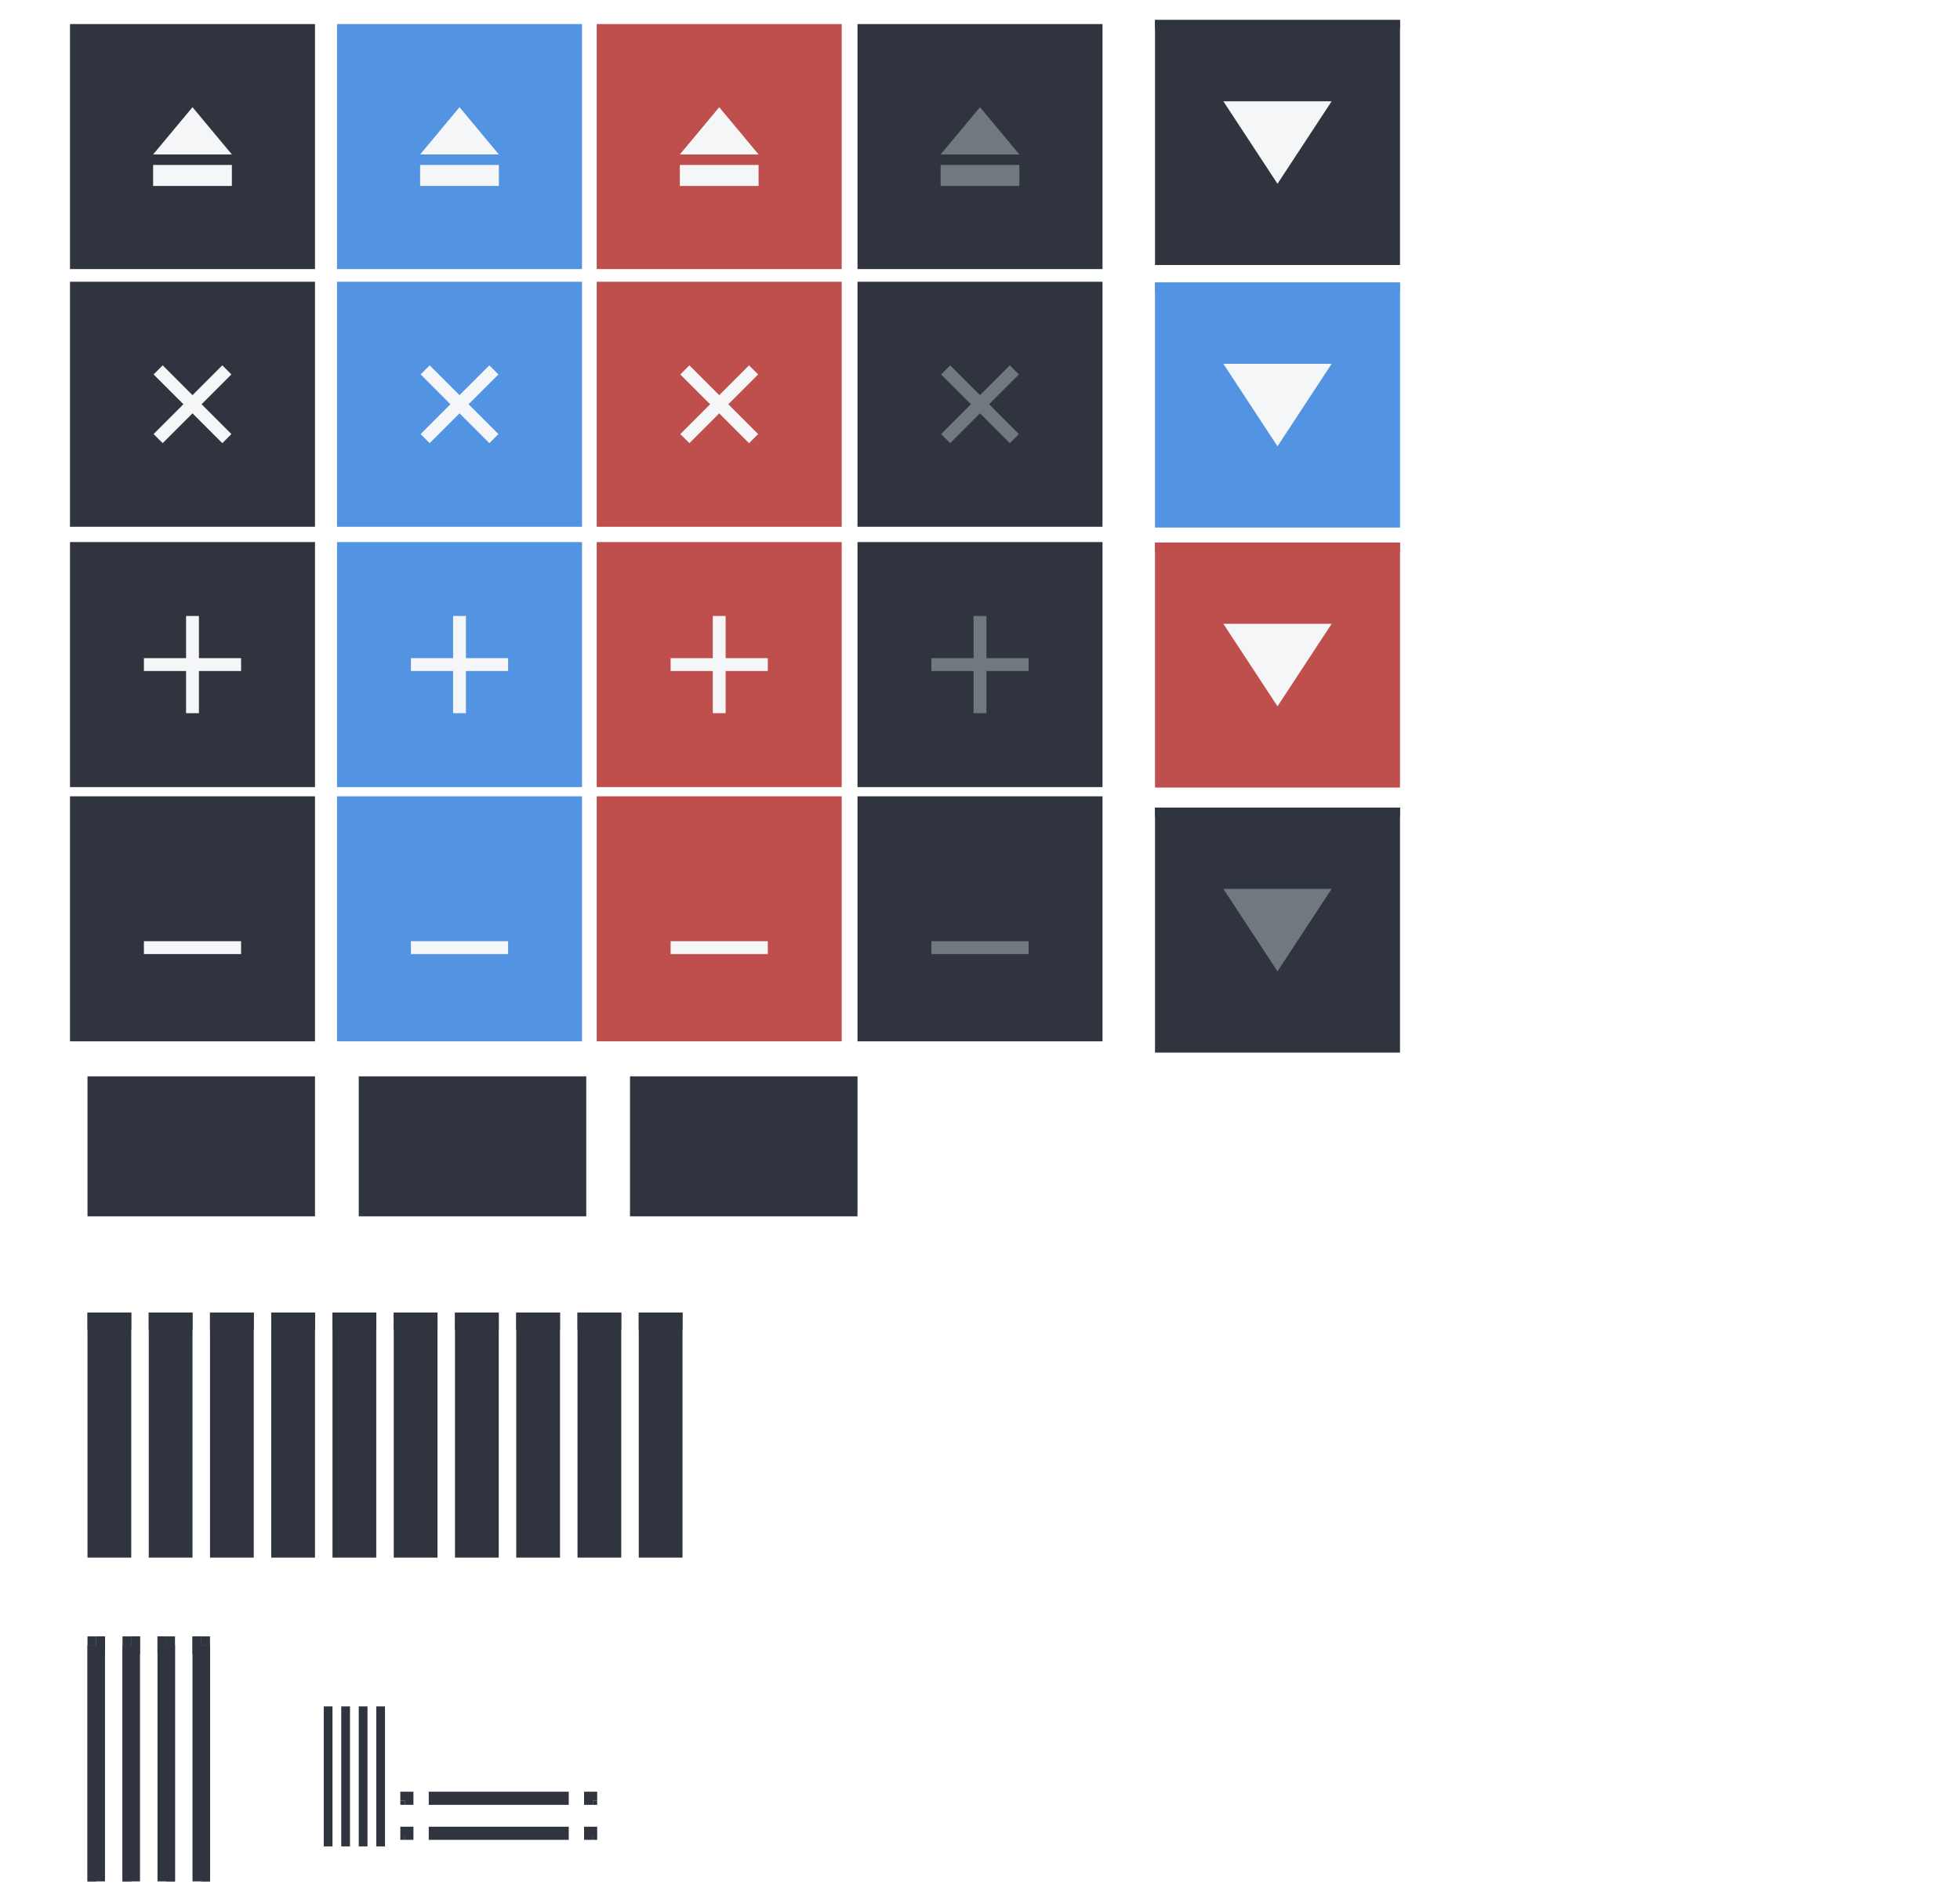
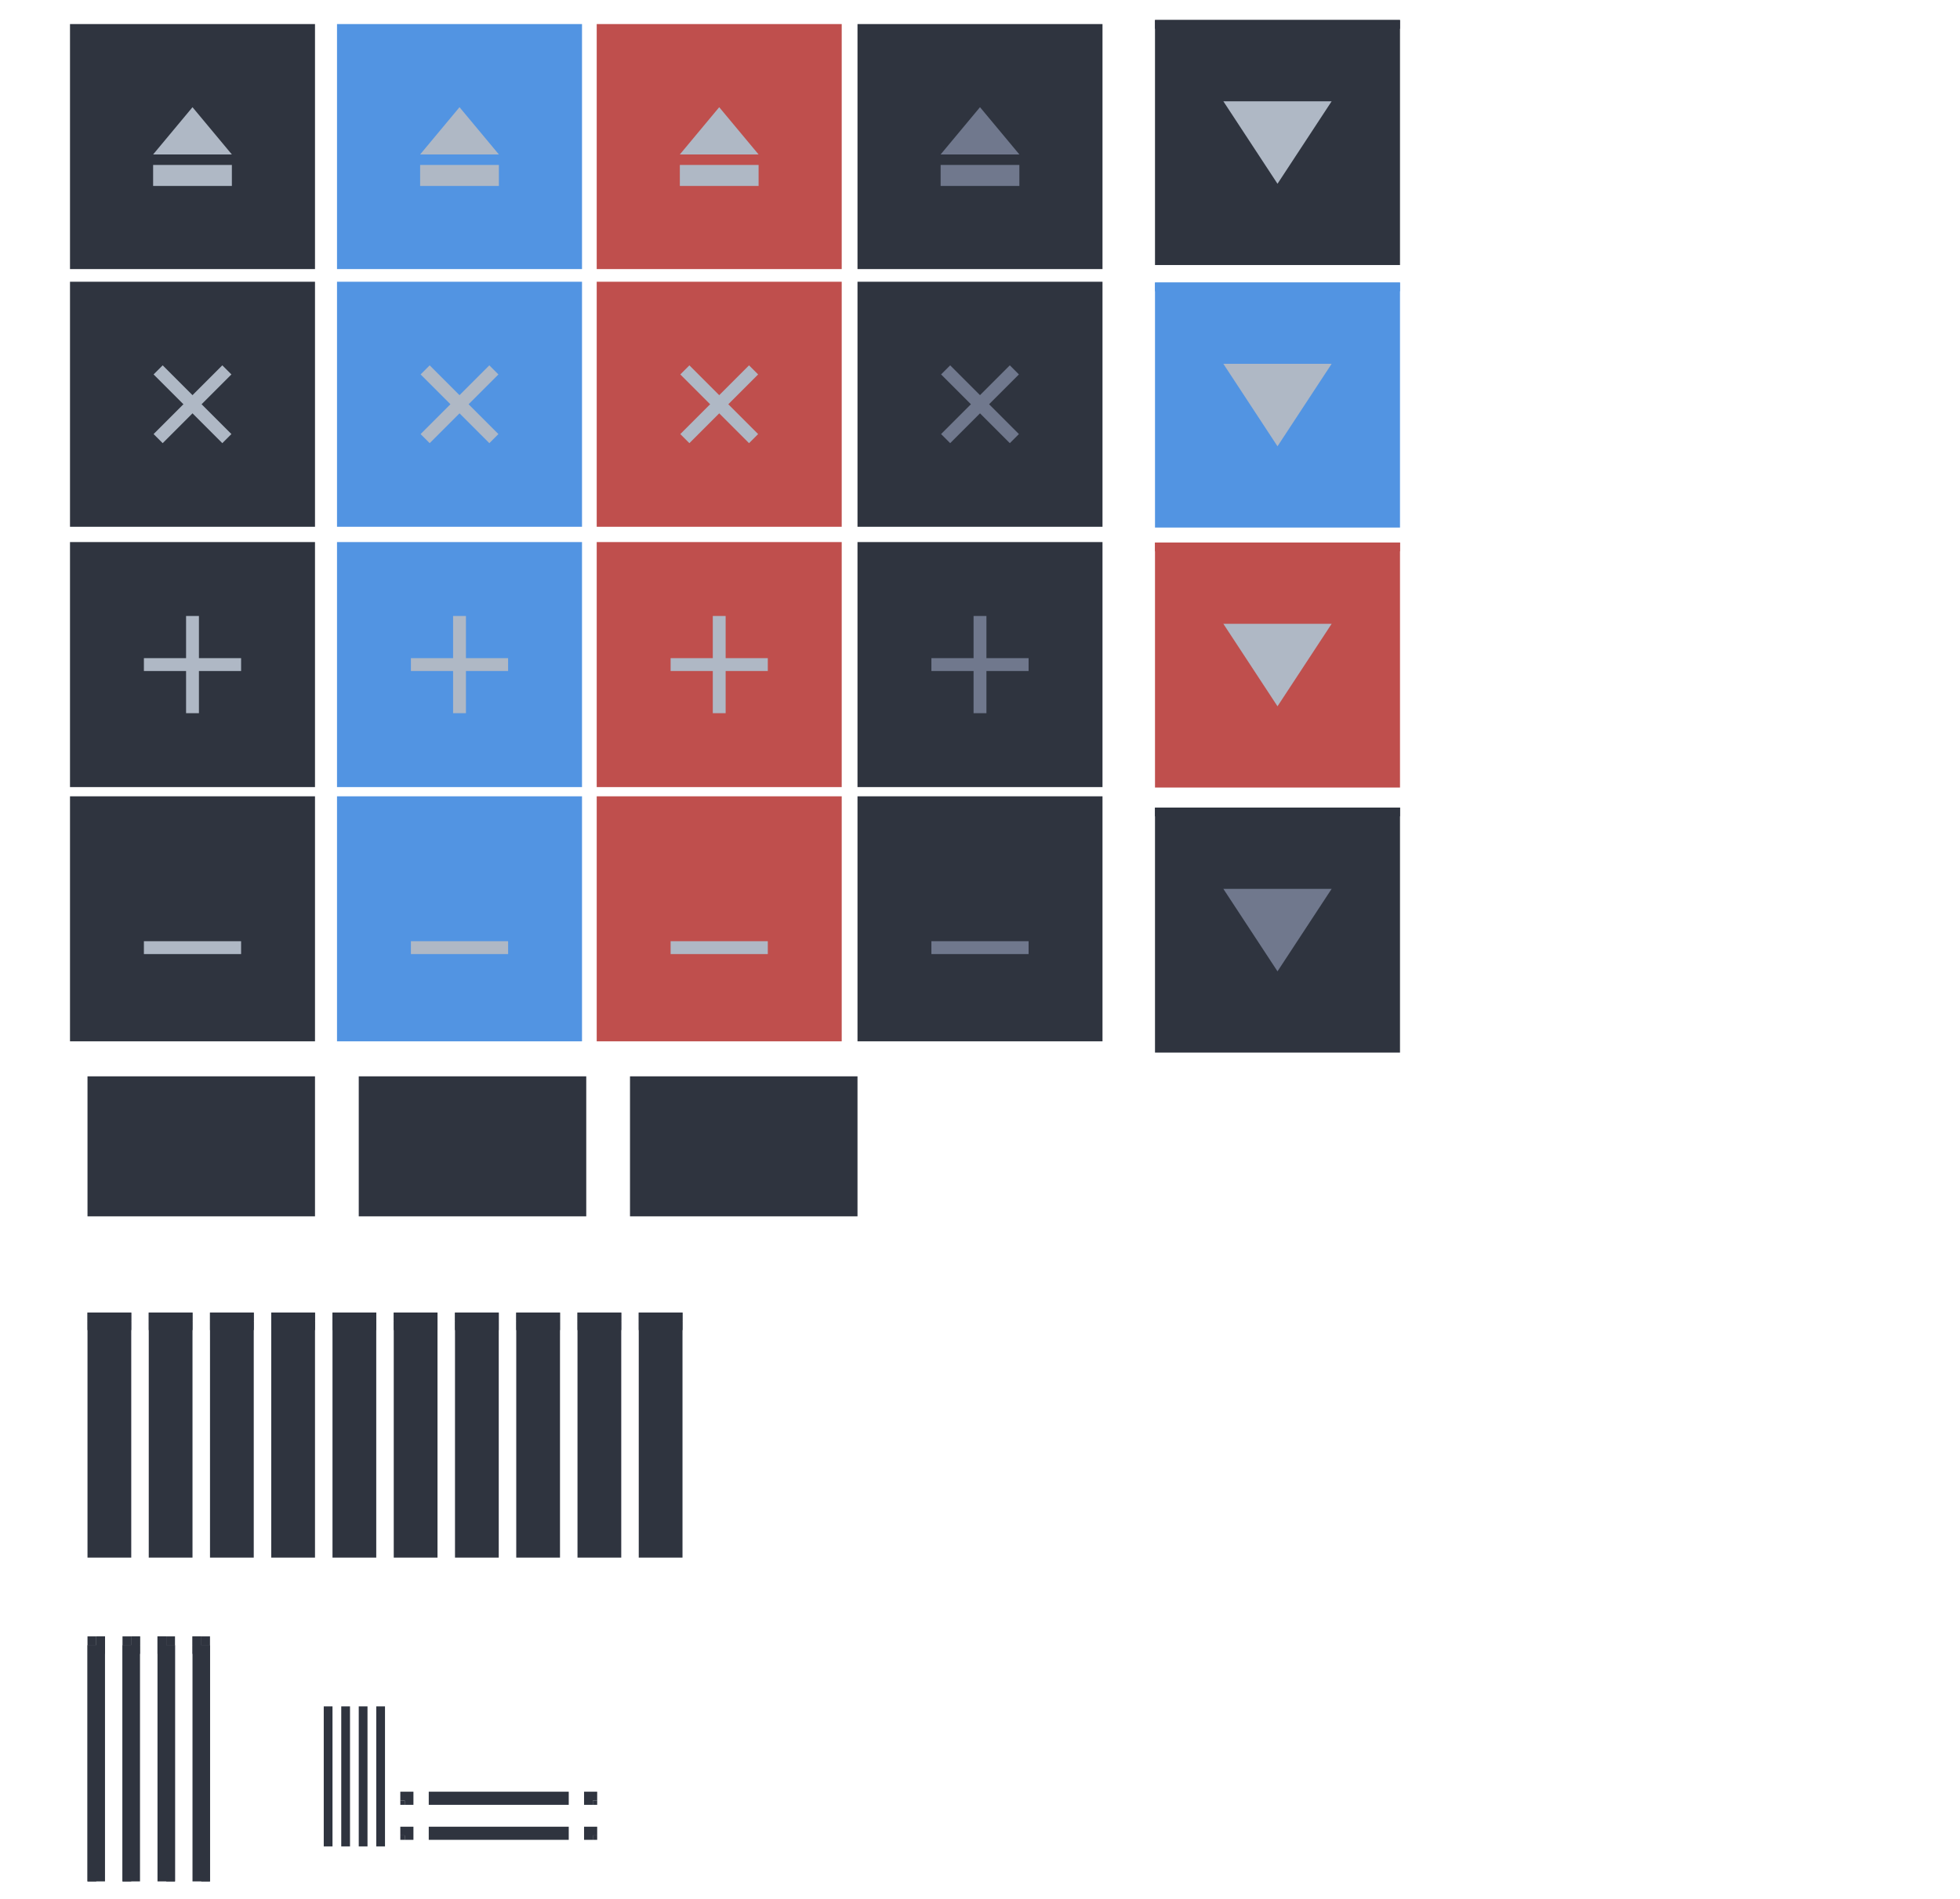
<svg xmlns="http://www.w3.org/2000/svg" xmlns:ns1="http://www.openswatchbook.org/uri/2009/osb" xmlns:xlink="http://www.w3.org/1999/xlink" width="224" height="217" viewBox="0 0 224 217" id="svg2" version="1.1">
  <defs id="defs4">
    <linearGradient id="selected_bg_color" ns1:paint="solid">
      <stop style="stop-color:#5294e2;stop-opacity:1;" offset="0" id="stop4421" />
    </linearGradient>
    <linearGradient id="selected_fg_color" ns1:paint="solid">
      <stop style="stop-color:#ffffffgit;stop-opacity:1;" offset="0" id="stop4416" />
    </linearGradient>
  </defs>
  <g id="layer1" transform="translate(5,-547.3622)">
    <rect style="opacity:1;fill:#2f343f;fill-opacity:1;stroke:none;stroke-width:1;stroke-linecap:butt;stroke-linejoin:round;stroke-miterlimit:4;stroke-dasharray:none;stroke-dashoffset:0;stroke-opacity:1" id="menu-active" width="26" height="16" x="5" y="670.362" />
    <g id="title-1-active" style="opacity:1" transform="matrix(0.1785714,0,0,1,4.107143,140)">
      <rect y="557.362" x="5" height="28" width="28" id="rect5535" style="opacity:1;fill:#2f343f;fill-opacity:1;stroke:none;stroke-width:1;stroke-linecap:butt;stroke-linejoin:round;stroke-miterlimit:4;stroke-dasharray:none;stroke-dashoffset:0;stroke-opacity:1" />
      <rect y="558.362" x="5" height="1" width="28" id="rect5537" style="opacity:1;fill:#2f343f;fill-opacity:1;stroke:none;stroke-width:1;stroke-linecap:butt;stroke-linejoin:round;stroke-miterlimit:4;stroke-dasharray:none;stroke-dashoffset:0;stroke-opacity:1" />
      <rect y="557.362" x="5" height="1" width="28" id="rect5539" style="opacity:1;fill:#2f343f;fill-opacity:1;stroke:none;stroke-width:1;stroke-linecap:butt;stroke-linejoin:round;stroke-miterlimit:4;stroke-dasharray:none;stroke-dashoffset:0;stroke-opacity:1" />
    </g>
    <use x="0" y="0" xlink:href="#menu-active" id="menu-inactive" transform="translate(62,-2.26e-5)" width="100%" height="100%" />
    <use x="0" y="0" xlink:href="#menu-active" id="menu-pressed" transform="translate(31,-2.26e-5)" width="100%" height="100%" />
    <use x="0" y="0" xlink:href="#title-1-active" id="title-2-active" transform="translate(7,-2.5999999e-6)" width="100%" height="100%" />
    <use x="0" y="0" xlink:href="#title-1-active" id="title-3-active" transform="translate(14,-2.5999999e-6)" width="100%" height="100%" />
    <use x="0" y="0" xlink:href="#title-1-active" id="title-4-active" transform="translate(21,-2.5999999e-6)" width="100%" height="100%" />
    <use x="0" y="0" xlink:href="#title-1-active" id="title-5-active" transform="translate(28,-2.5999999e-6)" width="100%" height="100%" />
    <use x="0" y="0" xlink:href="#title-1-active" id="title-1-inactive" transform="translate(35,-2.5999999e-6)" width="100%" height="100%" />
    <use x="0" y="0" xlink:href="#title-1-active" id="title-2-inactive" transform="translate(42,-2.5999999e-6)" width="100%" height="100%" />
    <use x="0" y="0" xlink:href="#title-1-active" id="title-3-inactive" transform="translate(49,-2.5999999e-6)" width="100%" height="100%" />
    <use x="0" y="0" xlink:href="#title-1-active" id="title-4-inactive" transform="translate(56,-2.5999999e-6)" width="100%" height="100%" />
    <use x="0" y="0" xlink:href="#title-1-active" id="title-5-inactive" transform="translate(63,-2.5999999e-6)" width="100%" height="100%" />
    <rect style="opacity:1;fill:#2f343f;fill-opacity:1;stroke:none;stroke-width:1;stroke-linecap:butt;stroke-linejoin:round;stroke-miterlimit:4;stroke-dasharray:none;stroke-dashoffset:0;stroke-opacity:1" id="right-active" width="1" height="16" x="-37" y="742.362" transform="scale(-1,1)" />
    <rect style="opacity:1;fill:#2f343f;fill-opacity:1;stroke:none;stroke-width:1;stroke-linecap:butt;stroke-linejoin:round;stroke-miterlimit:4;stroke-dasharray:none;stroke-dashoffset:0;stroke-opacity:1" id="right-inactive" width="1" height="16" x="-39" y="742.362" transform="scale(-1,1)" />
    <rect style="opacity:1;fill:#2f343f;fill-opacity:1;stroke:none;stroke-width:1;stroke-linecap:butt;stroke-linejoin:round;stroke-miterlimit:4;stroke-dasharray:none;stroke-dashoffset:0;stroke-opacity:1" id="bottom-inactive" width="1.5" height="16" x="-757.612" y="-60" transform="matrix(0,-1,-1,0,0,0)" />
    <rect style="opacity:1;fill:#2f343f;fill-opacity:1;stroke:none;stroke-width:1;stroke-linecap:butt;stroke-linejoin:round;stroke-miterlimit:4;stroke-dasharray:none;stroke-dashoffset:0;stroke-opacity:1" id="left-active" width="1" height="16" x="-33" y="742.362" transform="scale(-1,1)" />
    <rect style="opacity:1;fill:#2f343f;fill-opacity:1;stroke:none;stroke-width:1;stroke-linecap:butt;stroke-linejoin:round;stroke-miterlimit:4;stroke-dasharray:none;stroke-dashoffset:0;stroke-opacity:1" id="left-inactive" width="1" height="16" x="-35" y="742.362" transform="scale(-1,1)" />
    <rect style="opacity:1;fill:#2f343f;fill-opacity:1;stroke:none;stroke-width:1;stroke-linecap:butt;stroke-linejoin:round;stroke-miterlimit:4;stroke-dasharray:none;stroke-dashoffset:0;stroke-opacity:1" id="bottom-active" width="1.5" height="16" x="-753.612" y="-60" transform="matrix(0,-1,-1,0,0,0)" />
    <g id="shade-active" transform="translate(2,-3.249994)">
      <rect y="553.362" x="1" height="28" width="28" id="rect4138-7-75-8-1-68-6" style="opacity:1;fill:#2f343f;fill-opacity:1;stroke:none;stroke-width:1;stroke-linecap:butt;stroke-linejoin:round;stroke-miterlimit:4;stroke-dasharray:none;stroke-dashoffset:0;stroke-opacity:1" />
      <g transform="translate(-125,-90)" id="g4462">
        <g id="g4466" transform="translate(0,-1.699984)">
-           <rect style="opacity:1;fill:#f5f6f7;fill-opacity:1;stroke:none;stroke-width:1;stroke-linecap:butt;stroke-linejoin:round;stroke-miterlimit:4;stroke-dasharray:none;stroke-dashoffset:0;stroke-opacity:1" id="rect5123-1-7-5-6" width="2.4" height="9" x="661.162" y="-144.5" transform="matrix(0,1,-1,0,0,0)" />
-           <path id="rect5190-8-2" d="m 140,654.562 4.5,5.4 -9,0 z" style="opacity:1;fill:#f5f6f7;fill-opacity:1;stroke:none;stroke-width:1;stroke-linecap:butt;stroke-linejoin:round;stroke-miterlimit:4;stroke-dasharray:none;stroke-dashoffset:0;stroke-opacity:1" />
+           <rect style="opacity:1;fill:#afb8c5;fill-opacity:1;stroke:none;stroke-width:1;stroke-linecap:butt;stroke-linejoin:round;stroke-miterlimit:4;stroke-dasharray:none;stroke-dashoffset:0;stroke-opacity:1" id="rect5123-1-7-5-6" width="2.4" height="9" x="661.162" y="-144.5" transform="matrix(0,1,-1,0,0,0)" />
+           <path id="rect5190-8-2" d="m 140,654.562 4.5,5.4 -9,0 z" style="opacity:1;fill:#afb8c5;fill-opacity:1;stroke:none;stroke-width:1;stroke-linecap:butt;stroke-linejoin:round;stroke-miterlimit:4;stroke-dasharray:none;stroke-dashoffset:0;stroke-opacity:1" />
        </g>
      </g>
    </g>
    <g id="shade-prelight" transform="translate(3.01559,-3.249994)">
      <rect y="553.362" x="30.5" height="28" width="28" id="rect4138-7-75-8-1-68-6-2" style="opacity:1;fill:#5294e2;fill-opacity:1;stroke:none;stroke-width:1;stroke-linecap:butt;stroke-linejoin:round;stroke-miterlimit:4;stroke-dasharray:none;stroke-dashoffset:0;stroke-opacity:1" />
      <g transform="translate(-120.5,-144.9999)" id="g4743-5-92-7-7">
        <circle style="fill:#5294e2;fill-opacity:1;stroke:none;stroke-opacity:1" id="path4692-5-6-5-0" cx="165" cy="712.362" r="8" />
        <g id="g4724-4-6-3-9" />
      </g>
      <g transform="translate(-95.5,-90)" id="g4462-6">
        <g id="g4466-0" transform="translate(0,-1.699984)">
-           <rect style="opacity:1;fill:#f5f6f7;fill-opacity:1;stroke:none;stroke-width:1;stroke-linecap:butt;stroke-linejoin:round;stroke-miterlimit:4;stroke-dasharray:none;stroke-dashoffset:0;stroke-opacity:1" id="rect5123-1-7-5-6-6" width="2.4" height="9" x="661.162" y="-144.5" transform="matrix(0,1,-1,0,0,0)" />
-           <path id="rect5190-8-2-2" d="m 140,654.562 4.5,5.4 -9,0 z" style="opacity:1;fill:#f5f6f7;fill-opacity:1;stroke:none;stroke-width:1;stroke-linecap:butt;stroke-linejoin:round;stroke-miterlimit:4;stroke-dasharray:none;stroke-dashoffset:0;stroke-opacity:1" />
+           <rect style="opacity:1;fill:#afb8c5;fill-opacity:1;stroke:none;stroke-width:1;stroke-linecap:butt;stroke-linejoin:round;stroke-miterlimit:4;stroke-dasharray:none;stroke-dashoffset:0;stroke-opacity:1" id="rect5123-1-7-5-6-6" width="2.4" height="9" x="661.162" y="-144.5" transform="matrix(0,1,-1,0,0,0)" />
+           <path id="rect5190-8-2-2" d="m 140,654.562 4.5,5.4 -9,0 z" style="opacity:1;fill:#afb8c5;fill-opacity:1;stroke:none;stroke-width:1;stroke-linecap:butt;stroke-linejoin:round;stroke-miterlimit:4;stroke-dasharray:none;stroke-dashoffset:0;stroke-opacity:1" />
        </g>
      </g>
    </g>
    <g id="shade-pressed" transform="translate(2.1961,-3.249994)">
      <rect y="553.362" x="61" height="28" width="28" id="rect4138-7-75-8-1-68-6-2-8" style="opacity:1;fill:#bf4f4d;fill-opacity:1;stroke:none;stroke-width:1;stroke-linecap:butt;stroke-linejoin:round;stroke-miterlimit:4;stroke-dasharray:none;stroke-dashoffset:0;stroke-opacity:1" />
      <g transform="translate(-90,-144.9999)" id="g4743-5-92-7-7-7">
        <circle style="fill:#bf4f4d;fill-opacity:1;stroke:none;stroke-opacity:1" id="path4692-5-6-5-0-9" cx="165" cy="712.362" r="8" />
        <g id="g4724-4-6-3-9-2" />
      </g>
      <g transform="translate(-65,-90)" id="g4462-6-2">
        <g id="g4466-0-3" transform="translate(0,-1.699984)">
-           <rect style="opacity:1;fill:#f5f6f7;fill-opacity:1;stroke:none;stroke-width:1;stroke-linecap:butt;stroke-linejoin:round;stroke-miterlimit:4;stroke-dasharray:none;stroke-dashoffset:0;stroke-opacity:1" id="rect5123-1-7-5-6-6-7" width="2.4" height="9" x="661.162" y="-144.5" transform="matrix(0,1,-1,0,0,0)" />
-           <path id="rect5190-8-2-2-5" d="m 140,654.562 4.5,5.4 -9,0 z" style="opacity:1;fill:#f5f6f7;fill-opacity:1;stroke:none;stroke-width:1;stroke-linecap:butt;stroke-linejoin:round;stroke-miterlimit:4;stroke-dasharray:none;stroke-dashoffset:0;stroke-opacity:1" />
+           <rect style="opacity:1;fill:#afb8c5;fill-opacity:1;stroke:none;stroke-width:1;stroke-linecap:butt;stroke-linejoin:round;stroke-miterlimit:4;stroke-dasharray:none;stroke-dashoffset:0;stroke-opacity:1" id="rect5123-1-7-5-6-6-7" width="2.4" height="9" x="661.162" y="-144.5" transform="matrix(0,1,-1,0,0,0)" />
+           <path id="rect5190-8-2-2-5" d="m 140,654.562 4.5,5.4 -9,0 z" style="opacity:1;fill:#afb8c5;fill-opacity:1;stroke:none;stroke-width:1;stroke-linecap:butt;stroke-linejoin:round;stroke-miterlimit:4;stroke-dasharray:none;stroke-dashoffset:0;stroke-opacity:1" />
        </g>
      </g>
    </g>
    <g id="shade-inactive" transform="translate(1.49998,-3.249994)">
      <rect y="553.362" x="91.5" height="28" width="28" id="rect4138-7-75-8-1-68-6-8" style="opacity:1;fill:#2f343f;fill-opacity:1;stroke:none;stroke-width:1;stroke-linecap:butt;stroke-linejoin:round;stroke-miterlimit:4;stroke-dasharray:none;stroke-dashoffset:0;stroke-opacity:1" />
      <g transform="translate(-59.49999,-144.9999)" id="g4743-5-92-7-9">
        <circle style="fill:#2f343f;fill-opacity:1" id="path4692-5-6-5-7" cx="165" cy="712.362" r="8" />
        <g id="g4724-4-6-3-3" />
      </g>
      <g transform="translate(-34.49999,-90)" id="g4462-1">
        <g id="g4466-2" transform="translate(0,-1.699984)">
-           <rect style="opacity:1;fill:#707a7e;fill-opacity:1;stroke:none;stroke-width:1;stroke-linecap:butt;stroke-linejoin:round;stroke-miterlimit:4;stroke-dasharray:none;stroke-dashoffset:0;stroke-opacity:1" id="rect5123-1-7-5-6-9" width="2.4" height="9" x="661.162" y="-144.5" transform="matrix(0,1,-1,0,0,0)" />
-           <path id="rect5190-8-2-3" d="m 140,654.562 4.5,5.4 -9,0 z" style="opacity:1;fill:#707a7e;fill-opacity:1;stroke:none;stroke-width:1;stroke-linecap:butt;stroke-linejoin:round;stroke-miterlimit:4;stroke-dasharray:none;stroke-dashoffset:0;stroke-opacity:1" />
+           <rect style="opacity:1;fill:#70788d;fill-opacity:1;stroke:none;stroke-width:1;stroke-linecap:butt;stroke-linejoin:round;stroke-miterlimit:4;stroke-dasharray:none;stroke-dashoffset:0;stroke-opacity:1" id="rect5123-1-7-5-6-9" width="2.4" height="9" x="661.162" y="-144.5" transform="matrix(0,1,-1,0,0,0)" />
+           <path id="rect5190-8-2-3" d="m 140,654.562 4.5,5.4 -9,0 z" style="opacity:1;fill:#70788d;fill-opacity:1;stroke:none;stroke-width:1;stroke-linecap:butt;stroke-linejoin:round;stroke-miterlimit:4;stroke-dasharray:none;stroke-dashoffset:0;stroke-opacity:1" />
        </g>
      </g>
    </g>
    <g id="close-active" transform="translate(-131.0394,-59.72159)">
-       <g style="fill:#f5f6f7;fill-opacity:1" id="close-active-3" transform="translate(134.0394,54.91814)">
+       <g style="fill:#afb8c5;fill-opacity:1" id="close-active-3" transform="translate(134.0394,54.91814)">
        <rect style="opacity:1;fill:#2f343f;fill-opacity:1;stroke:none;stroke-width:1;stroke-linecap:butt;stroke-linejoin:round;stroke-miterlimit:4;stroke-dasharray:none;stroke-dashoffset:0;stroke-opacity:1" id="rect4138-7-75-8-94-6" width="28" height="28" x="2.5097657e-07" y="584.362" />
      </g>
      <g transform="translate(-21.96059,0.9180937)" id="g5201">
-         <rect style="fill:#f5f6f7;fill-opacity:1;stroke:none" id="rect5181" width="11.108" height="1.469" x="575.944" y="340.347" transform="matrix(0.7071068,0.7071068,-0.7071068,0.7071068,0,0)" />
-         <rect style="fill:#f5f6f7;fill-opacity:1;stroke:none" id="rect5181-5" width="11.108" height="1.469" x="335.528" y="-582.232" transform="matrix(-0.7071068,0.7071068,-0.7071068,-0.7071068,0,0)" />
+         <rect style="fill:#afb8c5;fill-opacity:1;stroke:none" id="rect5181" width="11.108" height="1.469" x="575.944" y="340.347" transform="matrix(0.7071068,0.7071068,-0.7071068,0.7071068,0,0)" />
+         <rect style="fill:#afb8c5;fill-opacity:1;stroke:none" id="rect5181-5" width="11.108" height="1.469" x="335.528" y="-582.232" transform="matrix(-0.7071068,0.7071068,-0.7071068,-0.7071068,0,0)" />
      </g>
    </g>
    <g id="maximize-active" transform="translate(-161.0394,-29.97201)">
      <rect style="opacity:1;fill:#2f343f;fill-opacity:1;stroke:none;stroke-width:1;stroke-linecap:butt;stroke-linejoin:round;stroke-miterlimit:4;stroke-dasharray:none;stroke-dashoffset:0;stroke-opacity:1" id="rect4138-7-75-8-94-6-2" width="28" height="28" x="164.039" y="639.28" />
-       <rect transform="matrix(0,1,-1,0,0,0)" y="-178.774" x="647.726" height="1.469" width="11.108" id="rect5181-7" style="fill:#f5f6f7;fill-opacity:1;stroke:none" />
-       <rect transform="scale(-1,-1)" y="-654.015" x="-183.593" height="1.469" width="11.108" id="rect5181-5-9" style="fill:#f5f6f7;fill-opacity:1;stroke:none" />
+       <rect transform="matrix(0,1,-1,0,0,0)" y="-178.774" x="647.726" height="1.469" width="11.108" id="rect5181-7" style="fill:#afb8c5;fill-opacity:1;stroke:none" />
+       <rect transform="scale(-1,-1)" y="-654.015" x="-183.593" height="1.469" width="11.108" id="rect5181-5-9" style="fill:#afb8c5;fill-opacity:1;stroke:none" />
    </g>
    <g id="hide-active" transform="translate(-189.9606,-0.9180836)">
-       <g style="fill:#f5f6f7;fill-opacity:1" id="close-active-3-7" transform="translate(192.9606,54.91812)">
+       <g style="fill:#afb8c5;fill-opacity:1" id="close-active-3-7" transform="translate(192.9606,54.91812)">
        <rect style="opacity:1;fill:#2f343f;fill-opacity:1;stroke:none;stroke-width:1;stroke-linecap:butt;stroke-linejoin:round;stroke-miterlimit:4;stroke-dasharray:none;stroke-dashoffset:0;stroke-opacity:1" id="rect4138-7-75-8-94-6-0" width="28" height="28" x="2.5097657e-07" y="584.362" />
      </g>
-       <rect transform="scale(-1,-1)" y="-657.308" x="-212.514" height="1.469" width="11.108" id="rect5181-5-0" style="fill:#f5f6f7;fill-opacity:1;stroke:none" />
+       <rect transform="scale(-1,-1)" y="-657.308" x="-212.514" height="1.469" width="11.108" id="rect5181-5-0" style="fill:#afb8c5;fill-opacity:1;stroke:none" />
    </g>
    <g id="close-prelight" transform="translate(-100.5238,-59.72159)">
-       <g style="fill:#f5f6f7;fill-opacity:1" id="close-pressed-3-3" transform="translate(134.0394,54.91814)">
+       <g style="fill:#afb8c5;fill-opacity:1" id="close-pressed-3-3" transform="translate(134.0394,54.91814)">
        <rect style="opacity:1;fill:#5294e2;fill-opacity:1;stroke:none;stroke-width:1;stroke-linecap:butt;stroke-linejoin:round;stroke-miterlimit:4;stroke-dasharray:none;stroke-dashoffset:0;stroke-opacity:1" id="rect4138-7-75-8-94-6-7" width="28" height="28" x="2.5097657e-07" y="584.362" />
      </g>
      <g transform="translate(-21.96059,0.9180937)" id="g5201-5">
-         <rect style="fill:#f5f6f7;fill-opacity:1;stroke:none" id="rect5181-9" width="11.108" height="1.469" x="575.944" y="340.347" transform="matrix(0.7071068,0.7071068,-0.7071068,0.7071068,0,0)" />
-         <rect style="fill:#f5f6f7;fill-opacity:1;stroke:none" id="rect5181-5-2" width="11.108" height="1.469" x="335.528" y="-582.232" transform="matrix(-0.7071068,0.7071068,-0.7071068,-0.7071068,0,0)" />
+         <rect style="fill:#afb8c5;fill-opacity:1;stroke:none" id="rect5181-9" width="11.108" height="1.469" x="575.944" y="340.347" transform="matrix(0.7071068,0.7071068,-0.7071068,0.7071068,0,0)" />
+         <rect style="fill:#afb8c5;fill-opacity:1;stroke:none" id="rect5181-5-2" width="11.108" height="1.469" x="335.528" y="-582.232" transform="matrix(-0.7071068,0.7071068,-0.7071068,-0.7071068,0,0)" />
      </g>
    </g>
    <g id="maximize-prelight" transform="translate(-130.5238,-29.97201)">
      <rect style="opacity:1;fill:#5294e2;fill-opacity:1;stroke:none;stroke-width:1;stroke-linecap:butt;stroke-linejoin:round;stroke-miterlimit:4;stroke-dasharray:none;stroke-dashoffset:0;stroke-opacity:1" id="rect4138-7-75-8-94-6-2-8" width="28" height="28" x="164.039" y="639.28" />
-       <rect transform="matrix(0,1,-1,0,0,0)" y="-178.774" x="647.726" height="1.469" width="11.108" id="rect5181-7-9" style="fill:#f5f6f7;fill-opacity:1;stroke:none" />
-       <rect transform="scale(-1,-1)" y="-654.015" x="-183.593" height="1.469" width="11.108" id="rect5181-5-9-7" style="fill:#f5f6f7;fill-opacity:1;stroke:none" />
+       <rect transform="matrix(0,1,-1,0,0,0)" y="-178.774" x="647.726" height="1.469" width="11.108" id="rect5181-7-9" style="fill:#afb8c5;fill-opacity:1;stroke:none" />
+       <rect transform="scale(-1,-1)" y="-654.015" x="-183.593" height="1.469" width="11.108" id="rect5181-5-9-7" style="fill:#afb8c5;fill-opacity:1;stroke:none" />
    </g>
    <g id="hide-prelight" transform="translate(-159.445,-0.9180836)">
-       <g style="fill:#f5f6f7;fill-opacity:1" id="close-pressed-3-7-6" transform="translate(192.9606,54.91812)">
+       <g style="fill:#afb8c5;fill-opacity:1" id="close-pressed-3-7-6" transform="translate(192.9606,54.91812)">
        <rect style="opacity:1;fill:#5294e2;fill-opacity:1;stroke:none;stroke-width:1;stroke-linecap:butt;stroke-linejoin:round;stroke-miterlimit:4;stroke-dasharray:none;stroke-dashoffset:0;stroke-opacity:1" id="rect4138-7-75-8-94-6-0-1" width="28" height="28" x="2.5097657e-07" y="584.362" />
      </g>
-       <rect transform="scale(-1,-1)" y="-657.308" x="-212.514" height="1.469" width="11.108" id="rect5181-5-0-2" style="fill:#f5f6f7;fill-opacity:1;stroke:none" />
+       <rect transform="scale(-1,-1)" y="-657.308" x="-212.514" height="1.469" width="11.108" id="rect5181-5-0-2" style="fill:#afb8c5;fill-opacity:1;stroke:none" />
    </g>
    <g id="close-pressed" transform="translate(-70.84331,-59.72159)">
-       <g style="fill:#f5f6f7;fill-opacity:1" id="close-prelight-3-3-3" transform="translate(134.0394,54.91814)">
+       <g style="fill:#afb8c5;fill-opacity:1" id="close-prelight-3-3-3" transform="translate(134.0394,54.91814)">
        <rect style="opacity:1;fill:#bf4f4d;fill-opacity:1;stroke:none;stroke-width:1;stroke-linecap:butt;stroke-linejoin:round;stroke-miterlimit:4;stroke-dasharray:none;stroke-dashoffset:0;stroke-opacity:1" id="rect4138-7-75-8-94-6-7-1" width="28" height="28" x="2.5097657e-07" y="584.362" />
      </g>
      <g transform="translate(-21.96059,0.9180937)" id="g5201-5-9">
-         <rect style="fill:#f5f6f7;fill-opacity:1;stroke:none" id="rect5181-9-4" width="11.108" height="1.469" x="575.944" y="340.347" transform="matrix(0.7071068,0.7071068,-0.7071068,0.7071068,0,0)" />
-         <rect style="fill:#f5f6f7;fill-opacity:1;stroke:none" id="rect5181-5-2-7" width="11.108" height="1.469" x="335.528" y="-582.232" transform="matrix(-0.7071068,0.7071068,-0.7071068,-0.7071068,0,0)" />
+         <rect style="fill:#afb8c5;fill-opacity:1;stroke:none" id="rect5181-9-4" width="11.108" height="1.469" x="575.944" y="340.347" transform="matrix(0.7071068,0.7071068,-0.7071068,0.7071068,0,0)" />
+         <rect style="fill:#afb8c5;fill-opacity:1;stroke:none" id="rect5181-5-2-7" width="11.108" height="1.469" x="335.528" y="-582.232" transform="matrix(-0.7071068,0.7071068,-0.7071068,-0.7071068,0,0)" />
      </g>
    </g>
    <g id="maximize-pressed" transform="translate(-100.8433,-29.97201)">
      <rect style="opacity:1;fill:#bf4f4d;fill-opacity:1;stroke:none;stroke-width:1;stroke-linecap:butt;stroke-linejoin:round;stroke-miterlimit:4;stroke-dasharray:none;stroke-dashoffset:0;stroke-opacity:1" id="rect4138-7-75-8-94-6-2-8-4" width="28" height="28" x="164.039" y="639.28" />
-       <rect transform="matrix(0,1,-1,0,0,0)" y="-178.774" x="647.726" height="1.469" width="11.108" id="rect5181-7-9-5" style="fill:#f5f6f7;fill-opacity:1;stroke:none" />
-       <rect transform="scale(-1,-1)" y="-654.015" x="-183.593" height="1.469" width="11.108" id="rect5181-5-9-7-0" style="fill:#f5f6f7;fill-opacity:1;stroke:none" />
+       <rect transform="matrix(0,1,-1,0,0,0)" y="-178.774" x="647.726" height="1.469" width="11.108" id="rect5181-7-9-5" style="fill:#afb8c5;fill-opacity:1;stroke:none" />
+       <rect transform="scale(-1,-1)" y="-654.015" x="-183.593" height="1.469" width="11.108" id="rect5181-5-9-7-0" style="fill:#afb8c5;fill-opacity:1;stroke:none" />
    </g>
    <g id="hide-pressed" transform="translate(-129.7645,-0.9180836)">
-       <g style="fill:#f5f6f7;fill-opacity:1" id="close-prelight-3-7-6-6" transform="translate(192.9606,54.91812)">
+       <g style="fill:#afb8c5;fill-opacity:1" id="close-prelight-3-7-6-6" transform="translate(192.9606,54.91812)">
        <rect style="opacity:1;fill:#bf4f4d;fill-opacity:1;stroke:none;stroke-width:1;stroke-linecap:butt;stroke-linejoin:round;stroke-miterlimit:4;stroke-dasharray:none;stroke-dashoffset:0;stroke-opacity:1" id="rect4138-7-75-8-94-6-0-1-1" width="28" height="28" x="2.5097657e-07" y="584.362" />
      </g>
-       <rect transform="scale(-1,-1)" y="-657.308" x="-212.514" height="1.469" width="11.108" id="rect5181-5-0-2-0" style="fill:#f5f6f7;fill-opacity:1;stroke:none" />
+       <rect transform="scale(-1,-1)" y="-657.308" x="-212.514" height="1.469" width="11.108" id="rect5181-5-0-2-0" style="fill:#afb8c5;fill-opacity:1;stroke:none" />
    </g>
    <g id="close-inactive" transform="translate(-41.03941,-59.72159)">
-       <g style="fill:#f5f6f7;fill-opacity:1" id="close-inactive-3-32" transform="translate(134.0394,54.91814)">
+       <g style="fill:#afb8c5;fill-opacity:1" id="close-inactive-3-32" transform="translate(134.0394,54.91814)">
        <rect style="opacity:1;fill:#2f343f;fill-opacity:1;stroke:none;stroke-width:1;stroke-linecap:butt;stroke-linejoin:round;stroke-miterlimit:4;stroke-dasharray:none;stroke-dashoffset:0;stroke-opacity:1" id="rect4138-7-75-8-94-6-06" width="28" height="28" x="2.5097657e-07" y="584.362" />
      </g>
      <g transform="translate(-21.96059,0.9180937)" id="g5201-1">
-         <rect style="fill:#707a7e;fill-opacity:1;stroke:none" id="rect5181-55" width="11.108" height="1.469" x="575.944" y="340.347" transform="matrix(0.7071068,0.7071068,-0.7071068,0.7071068,0,0)" />
-         <rect style="fill:#707a7e;fill-opacity:1;stroke:none" id="rect5181-5-4" width="11.108" height="1.469" x="335.528" y="-582.232" transform="matrix(-0.7071068,0.7071068,-0.7071068,-0.7071068,0,0)" />
+         <rect style="fill:#70788d;fill-opacity:1;stroke:none" id="rect5181-55" width="11.108" height="1.469" x="575.944" y="340.347" transform="matrix(0.7071068,0.7071068,-0.7071068,0.7071068,0,0)" />
+         <rect style="fill:#70788d;fill-opacity:1;stroke:none" id="rect5181-5-4" width="11.108" height="1.469" x="335.528" y="-582.232" transform="matrix(-0.7071068,0.7071068,-0.7071068,-0.7071068,0,0)" />
      </g>
    </g>
    <g id="maximize-inactive" transform="translate(-71.03942,-29.97201)">
      <rect style="opacity:1;fill:#2f343f;fill-opacity:1;stroke:none;stroke-width:1;stroke-linecap:butt;stroke-linejoin:round;stroke-miterlimit:4;stroke-dasharray:none;stroke-dashoffset:0;stroke-opacity:1" id="rect4138-7-75-8-94-6-2-6" width="28" height="28" x="164.039" y="639.28" />
-       <rect transform="matrix(0,1,-1,0,0,0)" y="-178.774" x="647.726" height="1.469" width="11.108" id="rect5181-7-5" style="fill:#707a7e;fill-opacity:1;stroke:none" />
-       <rect transform="scale(-1,-1)" y="-654.015" x="-183.593" height="1.469" width="11.108" id="rect5181-5-9-6" style="fill:#707a7e;fill-opacity:1;stroke:none" />
+       <rect transform="matrix(0,1,-1,0,0,0)" y="-178.774" x="647.726" height="1.469" width="11.108" id="rect5181-7-5" style="fill:#70788d;fill-opacity:1;stroke:none" />
+       <rect transform="scale(-1,-1)" y="-654.015" x="-183.593" height="1.469" width="11.108" id="rect5181-5-9-6" style="fill:#70788d;fill-opacity:1;stroke:none" />
    </g>
    <g id="hide-inactive" transform="translate(-99.96059,-0.9180836)">
-       <g style="fill:#f5f6f7;fill-opacity:1" id="close-inactive-3-7-7" transform="translate(192.9606,54.91812)">
+       <g style="fill:#afb8c5;fill-opacity:1" id="close-inactive-3-7-7" transform="translate(192.9606,54.91812)">
        <rect style="opacity:1;fill:#2f343f;fill-opacity:1;stroke:none;stroke-width:1;stroke-linecap:butt;stroke-linejoin:round;stroke-miterlimit:4;stroke-dasharray:none;stroke-dashoffset:0;stroke-opacity:1" id="rect4138-7-75-8-94-6-0-4" width="28" height="28" x="2.5097657e-07" y="584.362" />
      </g>
-       <rect transform="scale(-1,-1)" y="-657.308" x="-212.514" height="1.469" width="11.108" id="rect5181-5-0-5" style="fill:#707a7e;fill-opacity:1;stroke:none" />
+       <rect transform="scale(-1,-1)" y="-657.308" x="-212.514" height="1.469" width="11.108" id="rect5181-5-0-5" style="fill:#70788d;fill-opacity:1;stroke:none" />
    </g>
    <g id="stick-active" transform="translate(-1,-6.962544)">
      <g transform="translate(123,-0.749985)" style="opacity:1" id="use4220-9">
        <rect style="opacity:1;fill:#2f343f;fill-opacity:1;stroke:none;stroke-width:1;stroke-linecap:butt;stroke-linejoin:round;stroke-miterlimit:4;stroke-dasharray:none;stroke-dashoffset:0;stroke-opacity:1" id="rect4557-2" width="28" height="28" x="5" y="557.362" />
        <rect style="opacity:1;fill:#2f343f;fill-opacity:1;stroke:none;stroke-width:1;stroke-linecap:butt;stroke-linejoin:round;stroke-miterlimit:4;stroke-dasharray:none;stroke-dashoffset:0;stroke-opacity:1" id="rect4559-2" width="28" height="1" x="5" y="557.362" />
      </g>
-       <path style="opacity:1;fill:#f5f6f7;fill-opacity:1;stroke:none;stroke-width:1;stroke-linecap:butt;stroke-linejoin:round;stroke-miterlimit:4;stroke-dasharray:none;stroke-dashoffset:0;stroke-opacity:1" d="m 142,575.325 -6.188,-9.425 12.375,0 z" id="rect5190-8-2-4" />
+       <path style="opacity:1;fill:#afb8c5;fill-opacity:1;stroke:none;stroke-width:1;stroke-linecap:butt;stroke-linejoin:round;stroke-miterlimit:4;stroke-dasharray:none;stroke-dashoffset:0;stroke-opacity:1" d="m 142,575.325 -6.188,-9.425 12.375,0 z" id="rect5190-8-2-4" />
    </g>
    <g id="stick-pressed" transform="translate(-30,23.03746)">
      <g transform="translate(152,-0.749985)" style="opacity:1" id="use4220-9-4">
        <rect style="opacity:1;fill:#5294e2;fill-opacity:1;stroke:none;stroke-width:1;stroke-linecap:butt;stroke-linejoin:round;stroke-miterlimit:4;stroke-dasharray:none;stroke-dashoffset:0;stroke-opacity:1" id="rect4557-2-7" width="28" height="28" x="5" y="557.362" />
        <rect style="opacity:1;fill:#5294e2;fill-opacity:1;stroke:none;stroke-width:1;stroke-linecap:butt;stroke-linejoin:round;stroke-miterlimit:4;stroke-dasharray:none;stroke-dashoffset:0;stroke-opacity:1" id="rect4559-2-2" width="28" height="1" x="5" y="557.362" />
      </g>
-       <path id="rect5190-8-2-4-7" d="m 171,575.325 -6.188,-9.425 12.375,0 z" style="opacity:1;fill:#f5f6f7;fill-opacity:1;stroke:none;stroke-width:1;stroke-linecap:butt;stroke-linejoin:round;stroke-miterlimit:4;stroke-dasharray:none;stroke-dashoffset:0;stroke-opacity:1" />
+       <path id="rect5190-8-2-4-7" d="m 171,575.325 -6.188,-9.425 12.375,0 z" style="opacity:1;fill:#afb8c5;fill-opacity:1;stroke:none;stroke-width:1;stroke-linecap:butt;stroke-linejoin:round;stroke-miterlimit:4;stroke-dasharray:none;stroke-dashoffset:0;stroke-opacity:1" />
    </g>
    <g id="stick-inactive" transform="translate(-62.99999,83.03745)" style="fill:#bf4f4d;fill-opacity:1">
      <g transform="translate(185,-0.749985)" style="opacity:1;fill:#bf4f4d;fill-opacity:1" id="use4220-9-4-0">
        <rect style="opacity:1;fill:#2f343f;fill-opacity:1;stroke:none;stroke-width:1;stroke-linecap:butt;stroke-linejoin:round;stroke-miterlimit:4;stroke-dasharray:none;stroke-dashoffset:0;stroke-opacity:1" id="rect4557-2-7-0" width="28" height="28" x="5" y="557.362" />
        <rect style="opacity:1;fill:#2f343f;fill-opacity:1;stroke:none;stroke-width:1;stroke-linecap:butt;stroke-linejoin:round;stroke-miterlimit:4;stroke-dasharray:none;stroke-dashoffset:0;stroke-opacity:1" id="rect4559-2-2-4" width="28" height="1" x="5" y="557.362" />
      </g>
-       <path id="rect5190-8-2-4-4" d="m 204,575.325 -6.188,-9.425 12.375,0 z" style="opacity:1;fill:#707a7e;fill-opacity:1;stroke:none;stroke-width:1;stroke-linecap:butt;stroke-linejoin:round;stroke-miterlimit:4;stroke-dasharray:none;stroke-dashoffset:0;stroke-opacity:1" />
+       <path id="rect5190-8-2-4-4" d="m 204,575.325 -6.188,-9.425 12.375,0 z" style="opacity:1;fill:#70788d;fill-opacity:1;stroke:none;stroke-width:1;stroke-linecap:butt;stroke-linejoin:round;stroke-miterlimit:4;stroke-dasharray:none;stroke-dashoffset:0;stroke-opacity:1" />
    </g>
    <g transform="translate(-30,52.74996)" id="stick-prelight">
      <g transform="translate(152,-0.749985)" style="opacity:1" id="use4220-9-4-3">
        <rect style="opacity:1;fill:#bf4f4d;fill-opacity:1;stroke:none;stroke-width:1;stroke-linecap:butt;stroke-linejoin:round;stroke-miterlimit:4;stroke-dasharray:none;stroke-dashoffset:0;stroke-opacity:1" id="rect4557-2-7-07" width="28" height="28" x="5" y="557.362" />
        <rect style="opacity:1;fill:#bf4f4d;fill-opacity:1;stroke:none;stroke-width:1;stroke-linecap:butt;stroke-linejoin:round;stroke-miterlimit:4;stroke-dasharray:none;stroke-dashoffset:0;stroke-opacity:1" id="rect4559-2-2-8" width="28" height="1" x="5" y="557.362" />
      </g>
-       <path id="rect5190-8-2-4-7-6" d="m 171,575.325 -6.188,-9.425 12.375,0 z" style="opacity:1;fill:#f5f6f7;fill-opacity:1;stroke:none;stroke-width:1;stroke-linecap:butt;stroke-linejoin:round;stroke-miterlimit:4;stroke-dasharray:none;stroke-dashoffset:0;stroke-opacity:1" />
+       <path id="rect5190-8-2-4-7-6" d="m 171,575.325 -6.188,-9.425 12.375,0 z" style="opacity:1;fill:#afb8c5;fill-opacity:1;stroke:none;stroke-width:1;stroke-linecap:butt;stroke-linejoin:round;stroke-miterlimit:4;stroke-dasharray:none;stroke-dashoffset:0;stroke-opacity:1" />
    </g>
    <g id="top-left-active">
      <path id="rect4138-9" d="m 6,734.362 0,1 -1,0 0,27 2,0 0,-28 -1,0 z" style="opacity:1;fill:#2f343f;fill-opacity:1;stroke:none;stroke-width:1;stroke-linecap:butt;stroke-linejoin:round;stroke-miterlimit:4;stroke-dasharray:none;stroke-dashoffset:0;stroke-opacity:1" />
      <rect y="734.362" x="6" height="1" width="1" id="rect5348" style="opacity:1;fill:#2f343f;fill-opacity:1;stroke:none;stroke-width:1;stroke-linecap:butt;stroke-linejoin:round;stroke-miterlimit:4;stroke-dasharray:none;stroke-dashoffset:0;stroke-opacity:1" />
      <rect style="opacity:1;fill:#2f343f;fill-opacity:1;stroke:none;stroke-width:1;stroke-linecap:butt;stroke-linejoin:round;stroke-miterlimit:4;stroke-dasharray:none;stroke-dashoffset:0;stroke-opacity:1" id="rect5512" width="1" height="27" x="5" y="735.362" />
      <rect style="opacity:1;fill:#2f343f;fill-opacity:1;stroke:none;stroke-width:1;stroke-linecap:butt;stroke-linejoin:round;stroke-miterlimit:4;stroke-dasharray:none;stroke-dashoffset:0;stroke-opacity:1" id="rect5514" width="1" height="1" x="6" y="735.362" />
      <rect y="734.362" x="5" height="1" width="1" id="rect5348-3" style="opacity:1;fill:#2f343f;fill-opacity:1;stroke:none;stroke-width:1;stroke-linecap:butt;stroke-linejoin:round;stroke-miterlimit:4;stroke-dasharray:none;stroke-dashoffset:0;stroke-opacity:1" />
    </g>
    <g id="top-left-inactive">
      <g id="top-left-inactive2" transform="translate(4,7.999977)">
        <path id="path4283" transform="translate(0,552.3622)" d="m 6,174 0,1 -1,0 0,27 2,0 0,-28 -1,0 z" style="opacity:1;fill:#2f343f;fill-opacity:1;stroke:none;stroke-width:1;stroke-linecap:butt;stroke-linejoin:round;stroke-miterlimit:4;stroke-dasharray:none;stroke-dashoffset:0;stroke-opacity:1" />
        <rect y="726.362" x="6" height="1" width="1" id="rect4285" style="opacity:1;fill:#2f343f;fill-opacity:1;stroke:none;stroke-width:1;stroke-linecap:butt;stroke-linejoin:round;stroke-miterlimit:4;stroke-dasharray:none;stroke-dashoffset:0;stroke-opacity:1" />
        <rect style="opacity:1;fill:#2f343f;fill-opacity:1;stroke:none;stroke-width:1;stroke-linecap:butt;stroke-linejoin:round;stroke-miterlimit:4;stroke-dasharray:none;stroke-dashoffset:0;stroke-opacity:1" id="rect4287" width="1" height="27" x="5" y="727.362" />
        <rect style="opacity:1;fill:#2f343f;fill-opacity:1;stroke:none;stroke-width:1;stroke-linecap:butt;stroke-linejoin:round;stroke-miterlimit:4;stroke-dasharray:none;stroke-dashoffset:0;stroke-opacity:1" id="rect4289" width="1" height="1" x="6" y="727.362" />
      </g>
      <rect y="734.362" x="9" height="1" width="1" id="rect5348-6" style="opacity:1;fill:#2f343f;fill-opacity:1;stroke:none;stroke-width:1;stroke-linecap:butt;stroke-linejoin:round;stroke-miterlimit:4;stroke-dasharray:none;stroke-dashoffset:0;stroke-opacity:1" />
    </g>
    <g id="top-right-active">
      <g id="top-right-active3" transform="matrix(-1,0,0,1,20,7.999977)">
        <path id="path4293" transform="translate(0,552.3622)" d="m 6,174 0,1 -1,0 0,27 2,0 0,-28 -1,0 z" style="opacity:1;fill:#2f343f;fill-opacity:1;stroke:none;stroke-width:1;stroke-linecap:butt;stroke-linejoin:round;stroke-miterlimit:4;stroke-dasharray:none;stroke-dashoffset:0;stroke-opacity:1" />
        <rect y="726.362" x="6" height="1" width="1" id="rect4295" style="opacity:1;fill:#2f343f;fill-opacity:1;stroke:none;stroke-width:1;stroke-linecap:butt;stroke-linejoin:round;stroke-miterlimit:4;stroke-dasharray:none;stroke-dashoffset:0;stroke-opacity:1" />
        <rect style="opacity:1;fill:#2f343f;fill-opacity:1;stroke:none;stroke-width:1;stroke-linecap:butt;stroke-linejoin:round;stroke-miterlimit:4;stroke-dasharray:none;stroke-dashoffset:0;stroke-opacity:1" id="rect4297" width="1" height="27" x="5" y="727.362" />
        <rect style="opacity:1;fill:#2f343f;fill-opacity:1;stroke:none;stroke-width:1;stroke-linecap:butt;stroke-linejoin:round;stroke-miterlimit:4;stroke-dasharray:none;stroke-dashoffset:0;stroke-opacity:1" id="rect4299" width="1" height="1" x="6" y="727.362" />
      </g>
      <rect y="734.362" x="14" height="1" width="1" id="rect5348-7" style="opacity:1;fill:#2f343f;fill-opacity:1;stroke:none;stroke-width:1;stroke-linecap:butt;stroke-linejoin:round;stroke-miterlimit:4;stroke-dasharray:none;stroke-dashoffset:0;stroke-opacity:1" />
    </g>
    <g id="top-right-inactive">
      <g id="top-right-inactive4" transform="matrix(-1,0,0,1,24,7.999977)">
        <path id="path4303" transform="translate(0,552.3622)" d="m 6,174 0,1 -1,0 0,27 2,0 0,-28 -1,0 z" style="opacity:1;fill:#2f343f;fill-opacity:1;stroke:none;stroke-width:1;stroke-linecap:butt;stroke-linejoin:round;stroke-miterlimit:4;stroke-dasharray:none;stroke-dashoffset:0;stroke-opacity:1" />
        <rect y="726.362" x="6" height="1" width="1" id="rect4305" style="opacity:1;fill:#2f343f;fill-opacity:1;stroke:none;stroke-width:1;stroke-linecap:butt;stroke-linejoin:round;stroke-miterlimit:4;stroke-dasharray:none;stroke-dashoffset:0;stroke-opacity:1" />
        <rect style="opacity:1;fill:#2f343f;fill-opacity:1;stroke:none;stroke-width:1;stroke-linecap:butt;stroke-linejoin:round;stroke-miterlimit:4;stroke-dasharray:none;stroke-dashoffset:0;stroke-opacity:1" id="rect4307" width="1" height="27" x="5" y="727.362" />
        <rect style="opacity:1;fill:#2f343f;fill-opacity:1;stroke:none;stroke-width:1;stroke-linecap:butt;stroke-linejoin:round;stroke-miterlimit:4;stroke-dasharray:none;stroke-dashoffset:0;stroke-opacity:1" id="rect4309" width="1" height="1" x="6" y="727.362" />
      </g>
      <rect y="734.362" x="18" height="1" width="1" id="rect5348-5" style="opacity:1;fill:#2f343f;fill-opacity:1;stroke:none;stroke-width:1;stroke-linecap:butt;stroke-linejoin:round;stroke-miterlimit:4;stroke-dasharray:none;stroke-dashoffset:0;stroke-opacity:1" />
    </g>
    <g id="bottom-left-inactive">
      <path id="bottom-left-inactive1" d="m 40.75,756.112 0,1 0.5,0 0,0.5 1,0 0,-1.5 -1.5,0 z" style="opacity:1;fill:#2f343f;fill-opacity:1;stroke:none;stroke-width:1;stroke-linecap:butt;stroke-linejoin:round;stroke-miterlimit:4;stroke-dasharray:none;stroke-dashoffset:0;stroke-opacity:1" />
      <rect y="757.112" x="40.75" height="0.5" width="0.5" id="rect4381" style="fill:#2f343f;fill-opacity:1;stroke:none" />
    </g>
    <g id="bottom-left-active">
      <path id="bottom-left-active1" d="m 40.75,752.112 0,1 0.5,0 0,0.5 1,0 0,-1.5 -1.5,0 z" style="opacity:1;fill:#2f343f;fill-opacity:1;stroke:none;stroke-width:1;stroke-linecap:butt;stroke-linejoin:round;stroke-miterlimit:4;stroke-dasharray:none;stroke-dashoffset:0;stroke-opacity:1" />
      <rect y="753.112" x="40.75" height="0.5" width="0.5" id="rect4381-4" style="fill:#2f343f;fill-opacity:1;stroke:none" />
    </g>
    <g id="bottom-right-active">
      <path id="bottom-right-active1" d="m 61.75,752.112 0,1.5 1,0 0,-0.5 0.5,0 0,-1 -1.5,0 z" style="opacity:1;fill:#2f343f;fill-opacity:1;stroke:none;stroke-width:1;stroke-linecap:butt;stroke-linejoin:round;stroke-miterlimit:4;stroke-dasharray:none;stroke-dashoffset:0;stroke-opacity:1" />
      <rect y="753.112" x="62.75" height="0.5" width="0.5" id="rect4381-8" style="fill:#2f343f;fill-opacity:1;stroke:none" />
    </g>
    <g id="bottom-right-inactive">
      <path id="bottom-right-inactive1" d="m 61.75,756.112 0,1.5 1,0 0,-0.5 0.5,0 0,-1 -1.5,0 z" style="opacity:1;fill:#2f343f;fill-opacity:1;stroke:none;stroke-width:1;stroke-linecap:butt;stroke-linejoin:round;stroke-miterlimit:4;stroke-dasharray:none;stroke-dashoffset:0;stroke-opacity:1" />
      <rect y="757.112" x="62.75" height="0.5" width="0.5" id="rect4381-1" style="fill:#2f343f;fill-opacity:1;stroke:none" />
    </g>
  </g>
</svg>
